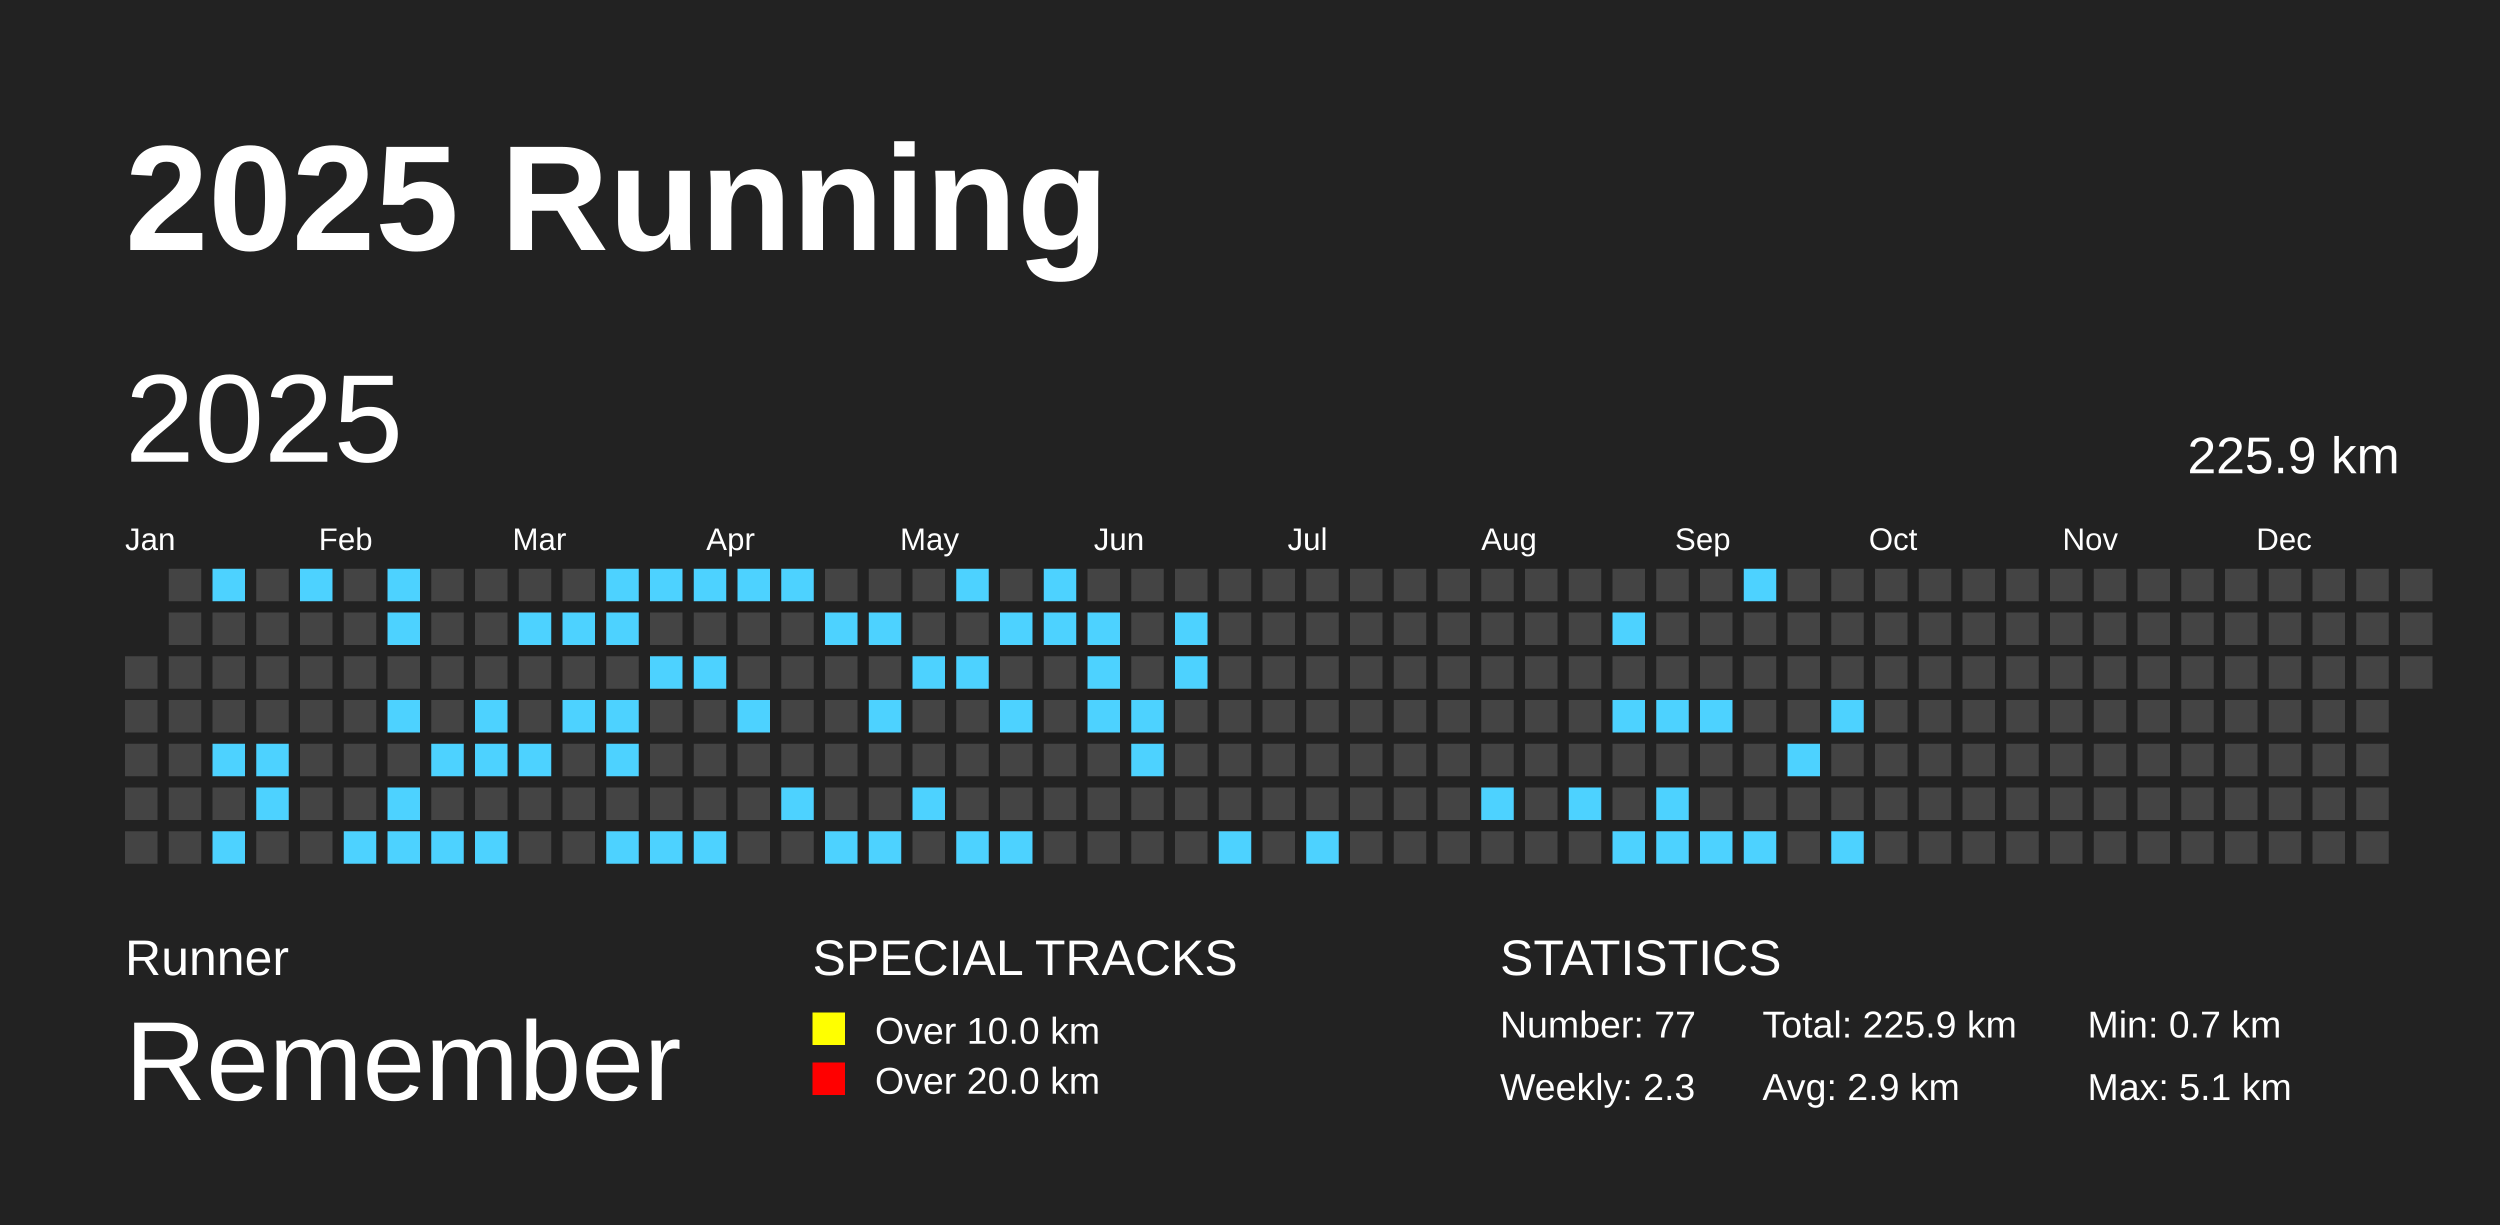
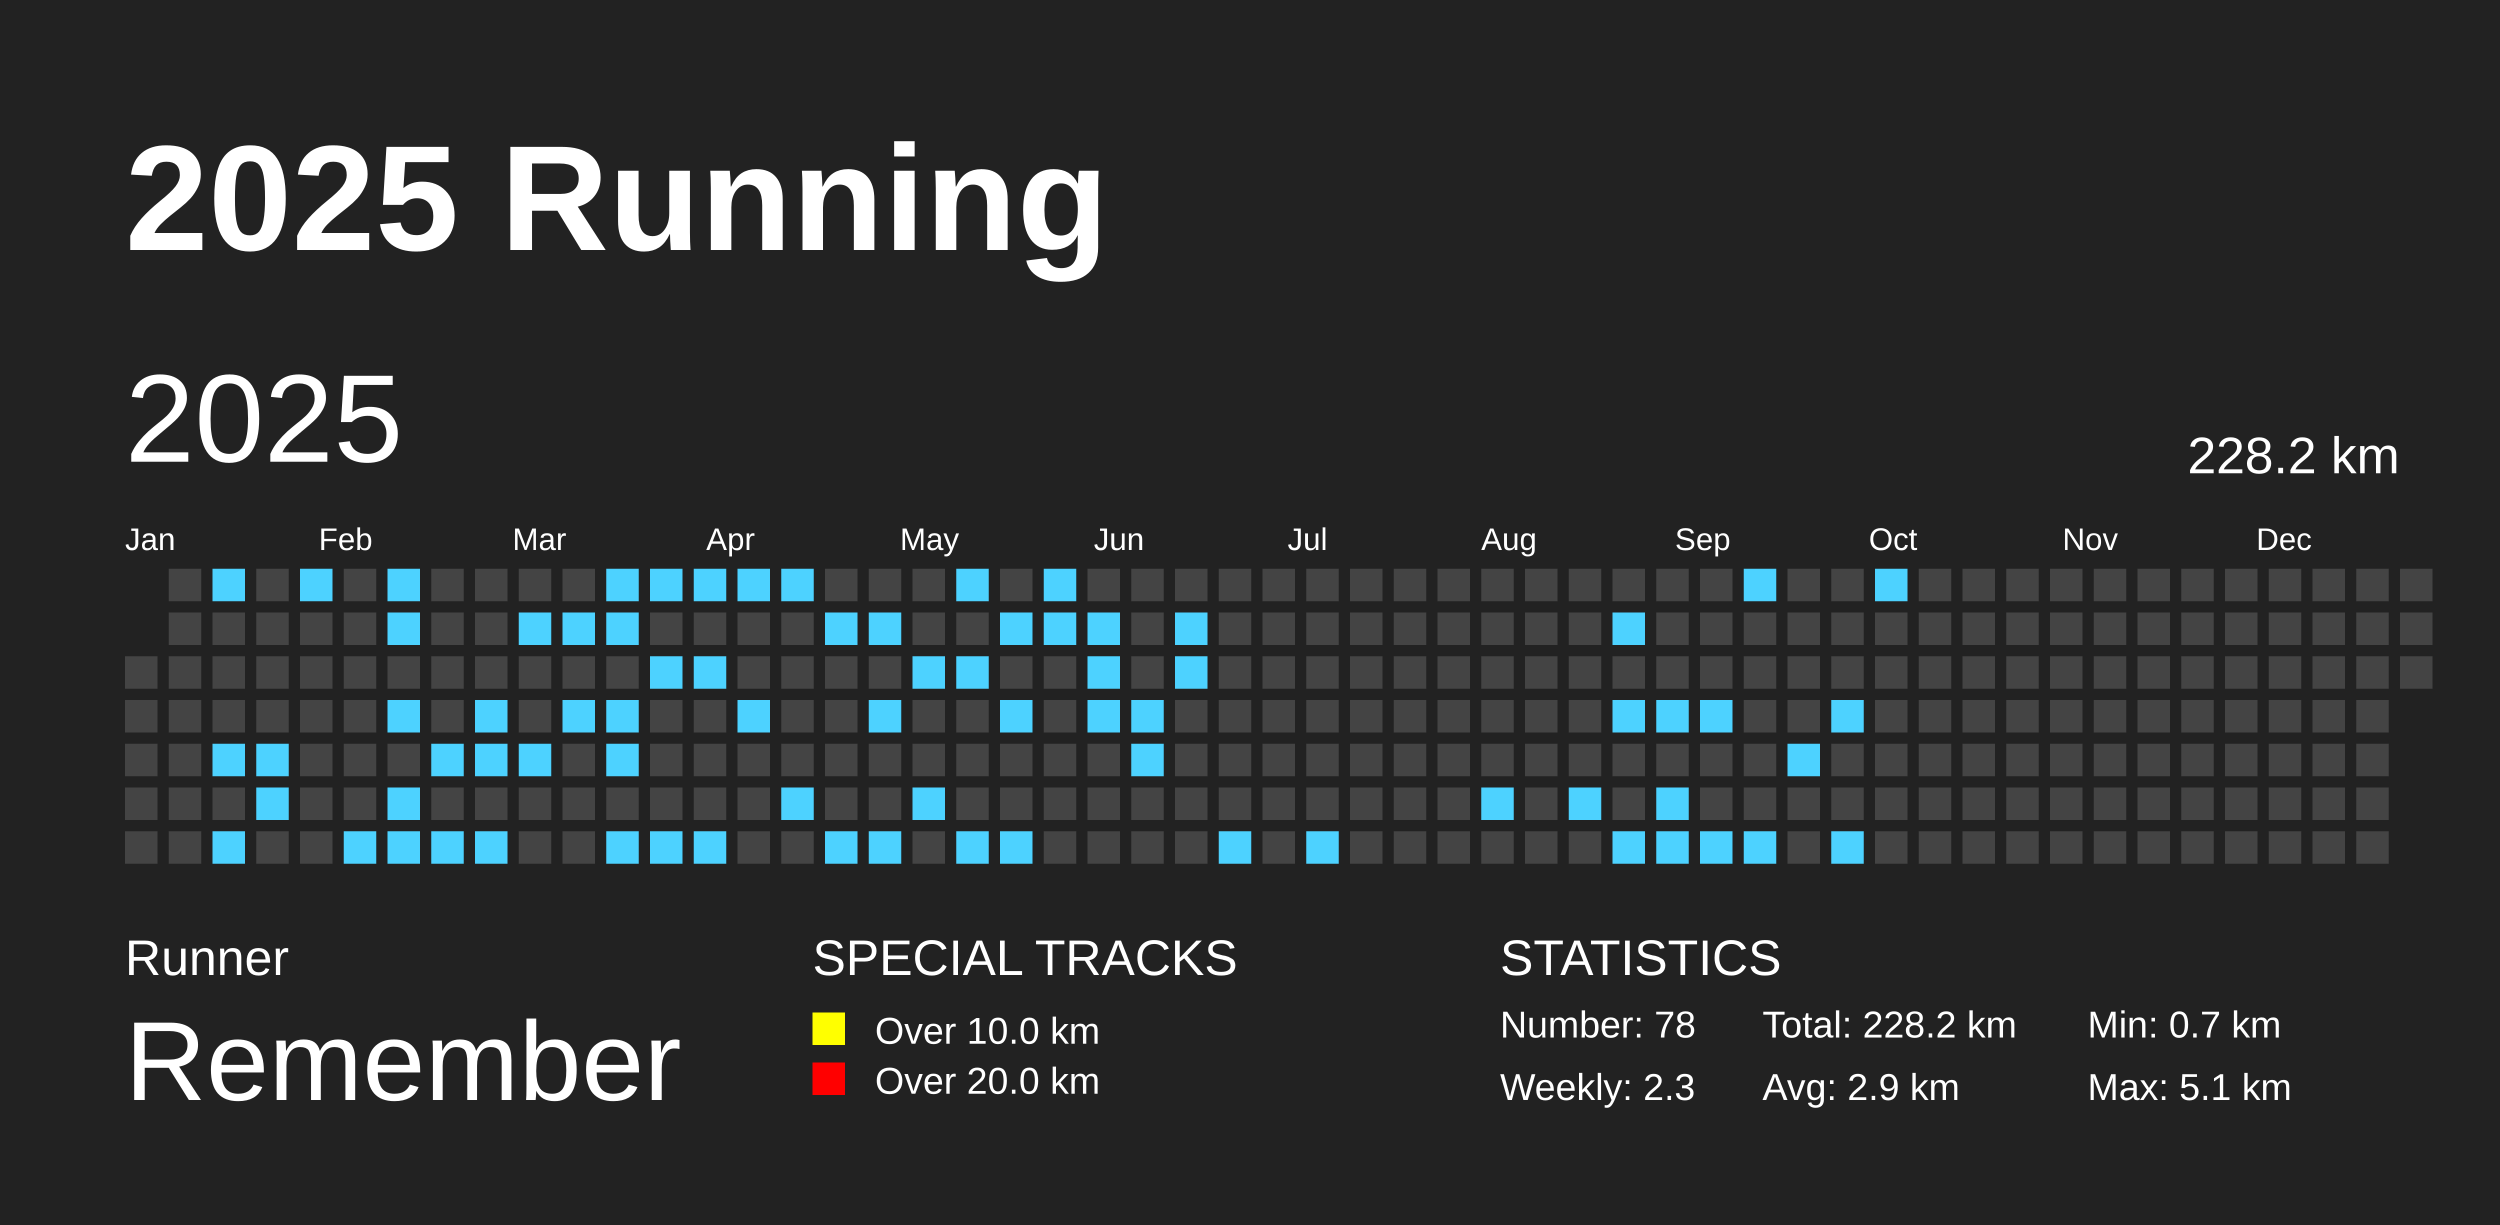
<svg xmlns="http://www.w3.org/2000/svg" baseProfile="full" height="98mm" version="1.1" viewBox="0,0,200,98" width="200mm">
  <defs />
  <rect fill="#222222" height="98" width="200" x="0" y="0" />
  <text fill="#FFFFFF" style="font-size:12px; font-family:Arial; font-weight:bold;" x="10" y="20">2025 Running</text>
  <text fill="#FFFFFF" style="font-size:4px; font-family:Arial" x="10" y="78">Runner</text>
  <text fill="#FFFFFF" style="font-size:9px; font-family:Arial" x="10" y="88">Remember</text>
  <text fill="#FFFFFF" style="font-size:4px; font-family:Arial" x="65" y="78">SPECIAL TRACKS</text>
  <rect fill="yellow" height="2.6" width="2.6" x="65" y="81" />
  <text fill="#FFFFFF" style="font-size:3px; font-family:Arial" x="70" y="83.5">Over 10.0 km</text>
  <rect fill="red" height="2.6" width="2.6" x="65" y="85" />
  <text fill="#FFFFFF" style="font-size:3px; font-family:Arial" x="70" y="87.5">Over 20.0 km</text>
  <text fill="#FFFFFF" style="font-size:4px; font-family:Arial" x="120" y="78">STATISTICS</text>
-   <text fill="#FFFFFF" style="font-size:3px; font-family:Arial" x="120" y="83">Number: 77</text>
+   <text fill="#FFFFFF" style="font-size:3px; font-family:Arial" x="120" y="83">Number: 78</text>
  <text fill="#FFFFFF" style="font-size:3px; font-family:Arial" x="120" y="88">Weekly: 2.3</text>
-   <text fill="#FFFFFF" style="font-size:3px; font-family:Arial" x="141" y="83">Total: 225.9 km</text>
+   <text fill="#FFFFFF" style="font-size:3px; font-family:Arial" x="141" y="83">Total: 228.2 km</text>
  <text fill="#FFFFFF" style="font-size:3px; font-family:Arial" x="141" y="88">Avg: 2.9 km</text>
  <text fill="#FFFFFF" style="font-size:3px; font-family:Arial" x="167" y="83">Min: 0.7 km</text>
  <text fill="#FFFFFF" style="font-size:3px; font-family:Arial" x="167" y="88">Max: 5.1 km</text>
  <text dominant-baseline="hanging" fill="#FFFFFF" style="font-size:10.0px; font-family:Arial;" x="10" y="30">2025</text>
-   <text dominant-baseline="hanging" fill="#FFFFFF" style="font-size:4.125px; font-family:Arial;" x="175" y="35">225.9 km</text>
+   <text dominant-baseline="hanging" fill="#FFFFFF" style="font-size:4.125px; font-family:Arial;" x="175" y="35">228.2 km</text>
  <text fill="#FFFFFF" style="font-size:2.5px; font-family:Arial" x="10.0" y="44">Jan</text>
  <text fill="#FFFFFF" style="font-size:2.5px; font-family:Arial" x="25.5" y="44">Feb</text>
  <text fill="#FFFFFF" style="font-size:2.5px; font-family:Arial" x="41.0" y="44">Mar</text>
  <text fill="#FFFFFF" style="font-size:2.5px; font-family:Arial" x="56.5" y="44">Apr</text>
  <text fill="#FFFFFF" style="font-size:2.5px; font-family:Arial" x="72.0" y="44">May</text>
  <text fill="#FFFFFF" style="font-size:2.5px; font-family:Arial" x="87.5" y="44">Jun</text>
  <text fill="#FFFFFF" style="font-size:2.5px; font-family:Arial" x="103.0" y="44">Jul</text>
  <text fill="#FFFFFF" style="font-size:2.5px; font-family:Arial" x="118.5" y="44">Aug</text>
  <text fill="#FFFFFF" style="font-size:2.5px; font-family:Arial" x="134.0" y="44">Sep</text>
  <text fill="#FFFFFF" style="font-size:2.5px; font-family:Arial" x="149.5" y="44">Oct</text>
  <text fill="#FFFFFF" style="font-size:2.5px; font-family:Arial" x="165.0" y="44">Nov</text>
  <text fill="#FFFFFF" style="font-size:2.5px; font-family:Arial" x="180.5" y="44">Dec</text>
  <rect fill="#444444" height="2.6" width="2.6" x="10.0" y="52.5" />
  <rect fill="#444444" height="2.6" width="2.6" x="10.0" y="56.0" />
  <rect fill="#444444" height="2.6" width="2.6" x="10.0" y="59.5" />
  <rect fill="#444444" height="2.6" width="2.6" x="10.0" y="63.0" />
  <rect fill="#444444" height="2.6" width="2.6" x="10.0" y="66.5" />
  <rect fill="#444444" height="2.6" width="2.6" x="13.5" y="45.5" />
  <rect fill="#444444" height="2.6" width="2.6" x="13.5" y="49.0" />
  <rect fill="#444444" height="2.6" width="2.6" x="13.5" y="52.5" />
  <rect fill="#444444" height="2.6" width="2.6" x="13.5" y="56.0" />
  <rect fill="#444444" height="2.6" width="2.6" x="13.5" y="59.5" />
  <rect fill="#444444" height="2.6" width="2.6" x="13.5" y="63.0" />
  <rect fill="#444444" height="2.6" width="2.6" x="13.5" y="66.5" />
  <rect fill="#4DD2FF" height="2.6" width="2.6" x="17.0" y="45.5" />
  <rect fill="#444444" height="2.6" width="2.6" x="17.0" y="49.0" />
  <rect fill="#444444" height="2.6" width="2.6" x="17.0" y="52.5" />
  <rect fill="#444444" height="2.6" width="2.6" x="17.0" y="56.0" />
  <rect fill="#4DD2FF" height="2.6" width="2.6" x="17.0" y="59.5" />
  <rect fill="#444444" height="2.6" width="2.6" x="17.0" y="63.0" />
  <rect fill="#4DD2FF" height="2.6" width="2.6" x="17.0" y="66.5" />
  <rect fill="#444444" height="2.6" width="2.6" x="20.5" y="45.5" />
  <rect fill="#444444" height="2.6" width="2.6" x="20.5" y="49.0" />
  <rect fill="#444444" height="2.6" width="2.6" x="20.5" y="52.5" />
  <rect fill="#444444" height="2.6" width="2.6" x="20.5" y="56.0" />
  <rect fill="#4DD2FF" height="2.6" width="2.6" x="20.5" y="59.5" />
  <rect fill="#4DD2FF" height="2.6" width="2.6" x="20.5" y="63.0" />
  <rect fill="#444444" height="2.6" width="2.6" x="20.5" y="66.5" />
  <rect fill="#4DD2FF" height="2.6" width="2.6" x="24.0" y="45.5" />
  <rect fill="#444444" height="2.6" width="2.6" x="24.0" y="49.0" />
  <rect fill="#444444" height="2.6" width="2.6" x="24.0" y="52.5" />
  <rect fill="#444444" height="2.6" width="2.6" x="24.0" y="56.0" />
  <rect fill="#444444" height="2.6" width="2.6" x="24.0" y="59.5" />
  <rect fill="#444444" height="2.6" width="2.6" x="24.0" y="63.0" />
  <rect fill="#444444" height="2.6" width="2.6" x="24.0" y="66.5" />
  <rect fill="#444444" height="2.6" width="2.6" x="27.5" y="45.5" />
  <rect fill="#444444" height="2.6" width="2.6" x="27.5" y="49.0" />
  <rect fill="#444444" height="2.6" width="2.6" x="27.5" y="52.5" />
  <rect fill="#444444" height="2.6" width="2.6" x="27.5" y="56.0" />
  <rect fill="#444444" height="2.6" width="2.6" x="27.5" y="59.5" />
  <rect fill="#444444" height="2.6" width="2.6" x="27.5" y="63.0" />
  <rect fill="#4DD2FF" height="2.6" width="2.6" x="27.5" y="66.5" />
  <rect fill="#4DD2FF" height="2.6" width="2.6" x="31.0" y="45.5" />
  <rect fill="#4DD2FF" height="2.6" width="2.6" x="31.0" y="49.0" />
  <rect fill="#444444" height="2.6" width="2.6" x="31.0" y="52.5" />
  <rect fill="#4DD2FF" height="2.6" width="2.6" x="31.0" y="56.0" />
  <rect fill="#444444" height="2.6" width="2.6" x="31.0" y="59.5" />
  <rect fill="#4DD2FF" height="2.6" width="2.6" x="31.0" y="63.0" />
  <rect fill="#4DD2FF" height="2.6" width="2.6" x="31.0" y="66.5" />
  <rect fill="#444444" height="2.6" width="2.6" x="34.5" y="45.5" />
  <rect fill="#444444" height="2.6" width="2.6" x="34.5" y="49.0" />
  <rect fill="#444444" height="2.6" width="2.6" x="34.5" y="52.5" />
  <rect fill="#444444" height="2.6" width="2.6" x="34.5" y="56.0" />
  <rect fill="#4DD2FF" height="2.6" width="2.6" x="34.5" y="59.5" />
  <rect fill="#444444" height="2.6" width="2.6" x="34.5" y="63.0" />
  <rect fill="#4DD2FF" height="2.6" width="2.6" x="34.5" y="66.5" />
  <rect fill="#444444" height="2.6" width="2.6" x="38.0" y="45.5" />
  <rect fill="#444444" height="2.6" width="2.6" x="38.0" y="49.0" />
  <rect fill="#444444" height="2.6" width="2.6" x="38.0" y="52.5" />
  <rect fill="#4DD2FF" height="2.6" width="2.6" x="38.0" y="56.0" />
  <rect fill="#4DD2FF" height="2.6" width="2.6" x="38.0" y="59.5" />
  <rect fill="#444444" height="2.6" width="2.6" x="38.0" y="63.0" />
  <rect fill="#4DD2FF" height="2.6" width="2.6" x="38.0" y="66.5" />
  <rect fill="#444444" height="2.6" width="2.6" x="41.5" y="45.5" />
  <rect fill="#4DD2FF" height="2.6" width="2.6" x="41.5" y="49.0" />
  <rect fill="#444444" height="2.6" width="2.6" x="41.5" y="52.5" />
  <rect fill="#444444" height="2.6" width="2.6" x="41.5" y="56.0" />
  <rect fill="#4DD2FF" height="2.6" width="2.6" x="41.5" y="59.5" />
  <rect fill="#444444" height="2.6" width="2.6" x="41.5" y="63.0" />
  <rect fill="#444444" height="2.6" width="2.6" x="41.5" y="66.5" />
  <rect fill="#444444" height="2.6" width="2.6" x="45.0" y="45.5" />
  <rect fill="#4DD2FF" height="2.6" width="2.6" x="45.0" y="49.0" />
  <rect fill="#444444" height="2.6" width="2.6" x="45.0" y="52.5" />
  <rect fill="#4DD2FF" height="2.6" width="2.6" x="45.0" y="56.0" />
  <rect fill="#444444" height="2.6" width="2.6" x="45.0" y="59.5" />
  <rect fill="#444444" height="2.6" width="2.6" x="45.0" y="63.0" />
  <rect fill="#444444" height="2.6" width="2.6" x="45.0" y="66.5" />
  <rect fill="#4DD2FF" height="2.6" width="2.6" x="48.5" y="45.5" />
  <rect fill="#4DD2FF" height="2.6" width="2.6" x="48.5" y="49.0" />
  <rect fill="#444444" height="2.6" width="2.6" x="48.5" y="52.5" />
  <rect fill="#4DD2FF" height="2.6" width="2.6" x="48.5" y="56.0" />
  <rect fill="#4DD2FF" height="2.6" width="2.6" x="48.5" y="59.5" />
  <rect fill="#444444" height="2.6" width="2.6" x="48.5" y="63.0" />
  <rect fill="#4DD2FF" height="2.6" width="2.6" x="48.5" y="66.5" />
  <rect fill="#4DD2FF" height="2.6" width="2.6" x="52.0" y="45.5" />
  <rect fill="#444444" height="2.6" width="2.6" x="52.0" y="49.0" />
  <rect fill="#4DD2FF" height="2.6" width="2.6" x="52.0" y="52.5" />
  <rect fill="#444444" height="2.6" width="2.6" x="52.0" y="56.0" />
  <rect fill="#444444" height="2.6" width="2.6" x="52.0" y="59.5" />
  <rect fill="#444444" height="2.6" width="2.6" x="52.0" y="63.0" />
  <rect fill="#4DD2FF" height="2.6" width="2.6" x="52.0" y="66.5" />
  <rect fill="#4DD2FF" height="2.6" width="2.6" x="55.5" y="45.5" />
  <rect fill="#444444" height="2.6" width="2.6" x="55.5" y="49.0" />
  <rect fill="#4DD2FF" height="2.6" width="2.6" x="55.5" y="52.5" />
  <rect fill="#444444" height="2.6" width="2.6" x="55.5" y="56.0" />
  <rect fill="#444444" height="2.6" width="2.6" x="55.5" y="59.5" />
  <rect fill="#444444" height="2.6" width="2.6" x="55.5" y="63.0" />
  <rect fill="#4DD2FF" height="2.6" width="2.6" x="55.5" y="66.5" />
  <rect fill="#4DD2FF" height="2.6" width="2.6" x="59.0" y="45.5" />
  <rect fill="#444444" height="2.6" width="2.6" x="59.0" y="49.0" />
  <rect fill="#444444" height="2.6" width="2.6" x="59.0" y="52.5" />
  <rect fill="#4DD2FF" height="2.6" width="2.6" x="59.0" y="56.0" />
  <rect fill="#444444" height="2.6" width="2.6" x="59.0" y="59.5" />
  <rect fill="#444444" height="2.6" width="2.6" x="59.0" y="63.0" />
  <rect fill="#444444" height="2.6" width="2.6" x="59.0" y="66.5" />
  <rect fill="#4DD2FF" height="2.6" width="2.6" x="62.5" y="45.5" />
  <rect fill="#444444" height="2.6" width="2.6" x="62.5" y="49.0" />
  <rect fill="#444444" height="2.6" width="2.6" x="62.5" y="52.5" />
  <rect fill="#444444" height="2.6" width="2.6" x="62.5" y="56.0" />
  <rect fill="#444444" height="2.6" width="2.6" x="62.5" y="59.5" />
  <rect fill="#4DD2FF" height="2.6" width="2.6" x="62.5" y="63.0" />
  <rect fill="#444444" height="2.6" width="2.6" x="62.5" y="66.5" />
  <rect fill="#444444" height="2.6" width="2.6" x="66.0" y="45.5" />
  <rect fill="#4DD2FF" height="2.6" width="2.6" x="66.0" y="49.0" />
  <rect fill="#444444" height="2.6" width="2.6" x="66.0" y="52.5" />
  <rect fill="#444444" height="2.6" width="2.6" x="66.0" y="56.0" />
  <rect fill="#444444" height="2.6" width="2.6" x="66.0" y="59.5" />
  <rect fill="#444444" height="2.6" width="2.6" x="66.0" y="63.0" />
  <rect fill="#4DD2FF" height="2.6" width="2.6" x="66.0" y="66.5" />
  <rect fill="#444444" height="2.6" width="2.6" x="69.5" y="45.5" />
  <rect fill="#4DD2FF" height="2.6" width="2.6" x="69.5" y="49.0" />
  <rect fill="#444444" height="2.6" width="2.6" x="69.5" y="52.5" />
  <rect fill="#4DD2FF" height="2.6" width="2.6" x="69.5" y="56.0" />
  <rect fill="#444444" height="2.6" width="2.6" x="69.5" y="59.5" />
  <rect fill="#444444" height="2.6" width="2.6" x="69.5" y="63.0" />
  <rect fill="#4DD2FF" height="2.6" width="2.6" x="69.5" y="66.5" />
  <rect fill="#444444" height="2.6" width="2.6" x="73.0" y="45.5" />
  <rect fill="#444444" height="2.6" width="2.6" x="73.0" y="49.0" />
  <rect fill="#4DD2FF" height="2.6" width="2.6" x="73.0" y="52.5" />
  <rect fill="#444444" height="2.6" width="2.6" x="73.0" y="56.0" />
  <rect fill="#444444" height="2.6" width="2.6" x="73.0" y="59.5" />
  <rect fill="#4DD2FF" height="2.6" width="2.6" x="73.0" y="63.0" />
  <rect fill="#444444" height="2.6" width="2.6" x="73.0" y="66.5" />
  <rect fill="#4DD2FF" height="2.6" width="2.6" x="76.5" y="45.5" />
  <rect fill="#444444" height="2.6" width="2.6" x="76.5" y="49.0" />
  <rect fill="#4DD2FF" height="2.6" width="2.6" x="76.5" y="52.5" />
  <rect fill="#444444" height="2.6" width="2.6" x="76.5" y="56.0" />
  <rect fill="#444444" height="2.6" width="2.6" x="76.5" y="59.5" />
  <rect fill="#444444" height="2.6" width="2.6" x="76.5" y="63.0" />
  <rect fill="#4DD2FF" height="2.6" width="2.6" x="76.5" y="66.5" />
  <rect fill="#444444" height="2.6" width="2.6" x="80.0" y="45.5" />
  <rect fill="#4DD2FF" height="2.6" width="2.6" x="80.0" y="49.0" />
  <rect fill="#444444" height="2.6" width="2.6" x="80.0" y="52.5" />
  <rect fill="#4DD2FF" height="2.6" width="2.6" x="80.0" y="56.0" />
  <rect fill="#444444" height="2.6" width="2.6" x="80.0" y="59.5" />
  <rect fill="#444444" height="2.6" width="2.6" x="80.0" y="63.0" />
  <rect fill="#4DD2FF" height="2.6" width="2.6" x="80.0" y="66.5" />
  <rect fill="#4DD2FF" height="2.6" width="2.6" x="83.5" y="45.5" />
  <rect fill="#4DD2FF" height="2.6" width="2.6" x="83.5" y="49.0" />
  <rect fill="#444444" height="2.6" width="2.6" x="83.5" y="52.5" />
  <rect fill="#444444" height="2.6" width="2.6" x="83.5" y="56.0" />
  <rect fill="#444444" height="2.6" width="2.6" x="83.5" y="59.5" />
  <rect fill="#444444" height="2.6" width="2.6" x="83.5" y="63.0" />
  <rect fill="#444444" height="2.6" width="2.6" x="83.5" y="66.5" />
  <rect fill="#444444" height="2.6" width="2.6" x="87.0" y="45.5" />
  <rect fill="#4DD2FF" height="2.6" width="2.6" x="87.0" y="49.0" />
  <rect fill="#4DD2FF" height="2.6" width="2.6" x="87.0" y="52.5" />
  <rect fill="#4DD2FF" height="2.6" width="2.6" x="87.0" y="56.0" />
  <rect fill="#444444" height="2.6" width="2.6" x="87.0" y="59.5" />
  <rect fill="#444444" height="2.6" width="2.6" x="87.0" y="63.0" />
  <rect fill="#444444" height="2.6" width="2.6" x="87.0" y="66.5" />
  <rect fill="#444444" height="2.6" width="2.6" x="90.5" y="45.5" />
  <rect fill="#444444" height="2.6" width="2.6" x="90.5" y="49.0" />
  <rect fill="#444444" height="2.6" width="2.6" x="90.5" y="52.5" />
  <rect fill="#4DD2FF" height="2.6" width="2.6" x="90.5" y="56.0" />
  <rect fill="#4DD2FF" height="2.6" width="2.6" x="90.5" y="59.5" />
  <rect fill="#444444" height="2.6" width="2.6" x="90.5" y="63.0" />
  <rect fill="#444444" height="2.6" width="2.6" x="90.5" y="66.5" />
  <rect fill="#444444" height="2.6" width="2.6" x="94.0" y="45.5" />
  <rect fill="#4DD2FF" height="2.6" width="2.6" x="94.0" y="49.0" />
  <rect fill="#4DD2FF" height="2.6" width="2.6" x="94.0" y="52.5" />
  <rect fill="#444444" height="2.6" width="2.6" x="94.0" y="56.0" />
  <rect fill="#444444" height="2.6" width="2.6" x="94.0" y="59.5" />
  <rect fill="#444444" height="2.6" width="2.6" x="94.0" y="63.0" />
  <rect fill="#444444" height="2.6" width="2.6" x="94.0" y="66.5" />
  <rect fill="#444444" height="2.6" width="2.6" x="97.5" y="45.5" />
  <rect fill="#444444" height="2.6" width="2.6" x="97.5" y="49.0" />
  <rect fill="#444444" height="2.6" width="2.6" x="97.5" y="52.5" />
  <rect fill="#444444" height="2.6" width="2.6" x="97.5" y="56.0" />
  <rect fill="#444444" height="2.6" width="2.6" x="97.5" y="59.5" />
  <rect fill="#444444" height="2.6" width="2.6" x="97.5" y="63.0" />
  <rect fill="#4DD2FF" height="2.6" width="2.6" x="97.5" y="66.5" />
  <rect fill="#444444" height="2.6" width="2.6" x="101.0" y="45.5" />
  <rect fill="#444444" height="2.6" width="2.6" x="101.0" y="49.0" />
  <rect fill="#444444" height="2.6" width="2.6" x="101.0" y="52.5" />
  <rect fill="#444444" height="2.6" width="2.6" x="101.0" y="56.0" />
  <rect fill="#444444" height="2.6" width="2.6" x="101.0" y="59.5" />
  <rect fill="#444444" height="2.6" width="2.6" x="101.0" y="63.0" />
  <rect fill="#444444" height="2.6" width="2.6" x="101.0" y="66.5" />
  <rect fill="#444444" height="2.6" width="2.6" x="104.5" y="45.5" />
  <rect fill="#444444" height="2.6" width="2.6" x="104.5" y="49.0" />
  <rect fill="#444444" height="2.6" width="2.6" x="104.5" y="52.5" />
  <rect fill="#444444" height="2.6" width="2.6" x="104.5" y="56.0" />
  <rect fill="#444444" height="2.6" width="2.6" x="104.5" y="59.5" />
  <rect fill="#444444" height="2.6" width="2.6" x="104.5" y="63.0" />
  <rect fill="#4DD2FF" height="2.6" width="2.6" x="104.5" y="66.5" />
  <rect fill="#444444" height="2.6" width="2.6" x="108.0" y="45.5" />
  <rect fill="#444444" height="2.6" width="2.6" x="108.0" y="49.0" />
  <rect fill="#444444" height="2.6" width="2.6" x="108.0" y="52.5" />
  <rect fill="#444444" height="2.6" width="2.6" x="108.0" y="56.0" />
  <rect fill="#444444" height="2.6" width="2.6" x="108.0" y="59.5" />
  <rect fill="#444444" height="2.6" width="2.6" x="108.0" y="63.0" />
  <rect fill="#444444" height="2.6" width="2.6" x="108.0" y="66.5" />
  <rect fill="#444444" height="2.6" width="2.6" x="111.5" y="45.5" />
  <rect fill="#444444" height="2.6" width="2.6" x="111.5" y="49.0" />
  <rect fill="#444444" height="2.6" width="2.6" x="111.5" y="52.5" />
  <rect fill="#444444" height="2.6" width="2.6" x="111.5" y="56.0" />
  <rect fill="#444444" height="2.6" width="2.6" x="111.5" y="59.5" />
  <rect fill="#444444" height="2.6" width="2.6" x="111.5" y="63.0" />
  <rect fill="#444444" height="2.6" width="2.6" x="111.5" y="66.5" />
  <rect fill="#444444" height="2.6" width="2.6" x="115.0" y="45.5" />
  <rect fill="#444444" height="2.6" width="2.6" x="115.0" y="49.0" />
  <rect fill="#444444" height="2.6" width="2.6" x="115.0" y="52.5" />
  <rect fill="#444444" height="2.6" width="2.6" x="115.0" y="56.0" />
  <rect fill="#444444" height="2.6" width="2.6" x="115.0" y="59.5" />
  <rect fill="#444444" height="2.6" width="2.6" x="115.0" y="63.0" />
  <rect fill="#444444" height="2.6" width="2.6" x="115.0" y="66.5" />
  <rect fill="#444444" height="2.6" width="2.6" x="118.5" y="45.5" />
  <rect fill="#444444" height="2.6" width="2.6" x="118.5" y="49.0" />
  <rect fill="#444444" height="2.6" width="2.6" x="118.5" y="52.5" />
  <rect fill="#444444" height="2.6" width="2.6" x="118.5" y="56.0" />
  <rect fill="#444444" height="2.6" width="2.6" x="118.5" y="59.5" />
  <rect fill="#4DD2FF" height="2.6" width="2.6" x="118.5" y="63.0" />
  <rect fill="#444444" height="2.6" width="2.6" x="118.5" y="66.5" />
  <rect fill="#444444" height="2.6" width="2.6" x="122.0" y="45.5" />
  <rect fill="#444444" height="2.6" width="2.6" x="122.0" y="49.0" />
  <rect fill="#444444" height="2.6" width="2.6" x="122.0" y="52.5" />
  <rect fill="#444444" height="2.6" width="2.6" x="122.0" y="56.0" />
  <rect fill="#444444" height="2.6" width="2.6" x="122.0" y="59.5" />
  <rect fill="#444444" height="2.6" width="2.6" x="122.0" y="63.0" />
  <rect fill="#444444" height="2.6" width="2.6" x="122.0" y="66.5" />
  <rect fill="#444444" height="2.6" width="2.6" x="125.5" y="45.5" />
  <rect fill="#444444" height="2.6" width="2.6" x="125.5" y="49.0" />
  <rect fill="#444444" height="2.6" width="2.6" x="125.5" y="52.5" />
  <rect fill="#444444" height="2.6" width="2.6" x="125.5" y="56.0" />
  <rect fill="#444444" height="2.6" width="2.6" x="125.5" y="59.5" />
  <rect fill="#4DD2FF" height="2.6" width="2.6" x="125.5" y="63.0" />
  <rect fill="#444444" height="2.6" width="2.6" x="125.5" y="66.5" />
  <rect fill="#444444" height="2.6" width="2.6" x="129.0" y="45.5" />
  <rect fill="#4DD2FF" height="2.6" width="2.6" x="129.0" y="49.0" />
  <rect fill="#444444" height="2.6" width="2.6" x="129.0" y="52.5" />
  <rect fill="#4DD2FF" height="2.6" width="2.6" x="129.0" y="56.0" />
  <rect fill="#444444" height="2.6" width="2.6" x="129.0" y="59.5" />
  <rect fill="#444444" height="2.6" width="2.6" x="129.0" y="63.0" />
  <rect fill="#4DD2FF" height="2.6" width="2.6" x="129.0" y="66.5" />
  <rect fill="#444444" height="2.6" width="2.6" x="132.5" y="45.5" />
  <rect fill="#444444" height="2.6" width="2.6" x="132.5" y="49.0" />
  <rect fill="#444444" height="2.6" width="2.6" x="132.5" y="52.5" />
  <rect fill="#4DD2FF" height="2.6" width="2.6" x="132.5" y="56.0" />
  <rect fill="#444444" height="2.6" width="2.6" x="132.5" y="59.5" />
  <rect fill="#4DD2FF" height="2.6" width="2.6" x="132.5" y="63.0" />
  <rect fill="#4DD2FF" height="2.6" width="2.6" x="132.5" y="66.5" />
  <rect fill="#444444" height="2.6" width="2.6" x="136.0" y="45.5" />
  <rect fill="#444444" height="2.6" width="2.6" x="136.0" y="49.0" />
  <rect fill="#444444" height="2.6" width="2.6" x="136.0" y="52.5" />
  <rect fill="#4DD2FF" height="2.6" width="2.6" x="136.0" y="56.0" />
  <rect fill="#444444" height="2.6" width="2.6" x="136.0" y="59.5" />
  <rect fill="#444444" height="2.6" width="2.6" x="136.0" y="63.0" />
  <rect fill="#4DD2FF" height="2.6" width="2.6" x="136.0" y="66.5" />
  <rect fill="#4DD2FF" height="2.6" width="2.6" x="139.5" y="45.5" />
  <rect fill="#444444" height="2.6" width="2.6" x="139.5" y="49.0" />
  <rect fill="#444444" height="2.6" width="2.6" x="139.5" y="52.5" />
  <rect fill="#444444" height="2.6" width="2.6" x="139.5" y="56.0" />
  <rect fill="#444444" height="2.6" width="2.6" x="139.5" y="59.5" />
  <rect fill="#444444" height="2.6" width="2.6" x="139.5" y="63.0" />
  <rect fill="#4DD2FF" height="2.6" width="2.6" x="139.5" y="66.5" />
  <rect fill="#444444" height="2.6" width="2.6" x="143.0" y="45.5" />
  <rect fill="#444444" height="2.6" width="2.6" x="143.0" y="49.0" />
  <rect fill="#444444" height="2.6" width="2.6" x="143.0" y="52.5" />
  <rect fill="#444444" height="2.6" width="2.6" x="143.0" y="56.0" />
  <rect fill="#4DD2FF" height="2.6" width="2.6" x="143.0" y="59.5" />
  <rect fill="#444444" height="2.6" width="2.6" x="143.0" y="63.0" />
  <rect fill="#444444" height="2.6" width="2.6" x="143.0" y="66.5" />
  <rect fill="#444444" height="2.6" width="2.6" x="146.5" y="45.5" />
  <rect fill="#444444" height="2.6" width="2.6" x="146.5" y="49.0" />
  <rect fill="#444444" height="2.6" width="2.6" x="146.5" y="52.5" />
  <rect fill="#4DD2FF" height="2.6" width="2.6" x="146.5" y="56.0" />
  <rect fill="#444444" height="2.6" width="2.6" x="146.5" y="59.5" />
  <rect fill="#444444" height="2.6" width="2.6" x="146.5" y="63.0" />
  <rect fill="#4DD2FF" height="2.6" width="2.6" x="146.5" y="66.5" />
-   <rect fill="#444444" height="2.6" width="2.6" x="150.0" y="45.5" />
+   <rect fill="#4DD2FF" height="2.6" width="2.6" x="150.0" y="45.5" />
  <rect fill="#444444" height="2.6" width="2.6" x="150.0" y="49.0" />
  <rect fill="#444444" height="2.6" width="2.6" x="150.0" y="52.5" />
  <rect fill="#444444" height="2.6" width="2.6" x="150.0" y="56.0" />
  <rect fill="#444444" height="2.6" width="2.6" x="150.0" y="59.5" />
  <rect fill="#444444" height="2.6" width="2.6" x="150.0" y="63.0" />
  <rect fill="#444444" height="2.6" width="2.6" x="150.0" y="66.5" />
  <rect fill="#444444" height="2.6" width="2.6" x="153.5" y="45.5" />
  <rect fill="#444444" height="2.6" width="2.6" x="153.5" y="49.0" />
  <rect fill="#444444" height="2.6" width="2.6" x="153.5" y="52.5" />
  <rect fill="#444444" height="2.6" width="2.6" x="153.5" y="56.0" />
  <rect fill="#444444" height="2.6" width="2.6" x="153.5" y="59.5" />
  <rect fill="#444444" height="2.6" width="2.6" x="153.5" y="63.0" />
  <rect fill="#444444" height="2.6" width="2.6" x="153.5" y="66.5" />
  <rect fill="#444444" height="2.6" width="2.6" x="157.0" y="45.5" />
  <rect fill="#444444" height="2.6" width="2.6" x="157.0" y="49.0" />
  <rect fill="#444444" height="2.6" width="2.6" x="157.0" y="52.5" />
  <rect fill="#444444" height="2.6" width="2.6" x="157.0" y="56.0" />
  <rect fill="#444444" height="2.6" width="2.6" x="157.0" y="59.5" />
  <rect fill="#444444" height="2.6" width="2.6" x="157.0" y="63.0" />
  <rect fill="#444444" height="2.6" width="2.6" x="157.0" y="66.5" />
  <rect fill="#444444" height="2.6" width="2.6" x="160.5" y="45.5" />
  <rect fill="#444444" height="2.6" width="2.6" x="160.5" y="49.0" />
  <rect fill="#444444" height="2.6" width="2.6" x="160.5" y="52.5" />
  <rect fill="#444444" height="2.6" width="2.6" x="160.5" y="56.0" />
  <rect fill="#444444" height="2.6" width="2.6" x="160.5" y="59.5" />
  <rect fill="#444444" height="2.6" width="2.6" x="160.5" y="63.0" />
  <rect fill="#444444" height="2.6" width="2.6" x="160.5" y="66.5" />
  <rect fill="#444444" height="2.6" width="2.6" x="164.0" y="45.5" />
  <rect fill="#444444" height="2.6" width="2.6" x="164.0" y="49.0" />
  <rect fill="#444444" height="2.6" width="2.6" x="164.0" y="52.5" />
  <rect fill="#444444" height="2.6" width="2.6" x="164.0" y="56.0" />
  <rect fill="#444444" height="2.6" width="2.6" x="164.0" y="59.5" />
  <rect fill="#444444" height="2.6" width="2.6" x="164.0" y="63.0" />
  <rect fill="#444444" height="2.6" width="2.6" x="164.0" y="66.5" />
  <rect fill="#444444" height="2.6" width="2.6" x="167.5" y="45.5" />
  <rect fill="#444444" height="2.6" width="2.6" x="167.5" y="49.0" />
  <rect fill="#444444" height="2.6" width="2.6" x="167.5" y="52.5" />
  <rect fill="#444444" height="2.6" width="2.6" x="167.5" y="56.0" />
  <rect fill="#444444" height="2.6" width="2.6" x="167.5" y="59.5" />
  <rect fill="#444444" height="2.6" width="2.6" x="167.5" y="63.0" />
  <rect fill="#444444" height="2.6" width="2.6" x="167.5" y="66.5" />
  <rect fill="#444444" height="2.6" width="2.6" x="171.0" y="45.5" />
  <rect fill="#444444" height="2.6" width="2.6" x="171.0" y="49.0" />
  <rect fill="#444444" height="2.6" width="2.6" x="171.0" y="52.5" />
  <rect fill="#444444" height="2.6" width="2.6" x="171.0" y="56.0" />
  <rect fill="#444444" height="2.6" width="2.6" x="171.0" y="59.5" />
  <rect fill="#444444" height="2.6" width="2.6" x="171.0" y="63.0" />
  <rect fill="#444444" height="2.6" width="2.6" x="171.0" y="66.5" />
  <rect fill="#444444" height="2.6" width="2.6" x="174.5" y="45.5" />
  <rect fill="#444444" height="2.6" width="2.6" x="174.5" y="49.0" />
  <rect fill="#444444" height="2.6" width="2.6" x="174.5" y="52.5" />
  <rect fill="#444444" height="2.6" width="2.6" x="174.5" y="56.0" />
  <rect fill="#444444" height="2.6" width="2.6" x="174.5" y="59.5" />
  <rect fill="#444444" height="2.6" width="2.6" x="174.5" y="63.0" />
  <rect fill="#444444" height="2.6" width="2.6" x="174.5" y="66.5" />
  <rect fill="#444444" height="2.6" width="2.6" x="178.0" y="45.5" />
  <rect fill="#444444" height="2.6" width="2.6" x="178.0" y="49.0" />
  <rect fill="#444444" height="2.6" width="2.6" x="178.0" y="52.5" />
  <rect fill="#444444" height="2.6" width="2.6" x="178.0" y="56.0" />
  <rect fill="#444444" height="2.6" width="2.6" x="178.0" y="59.5" />
  <rect fill="#444444" height="2.6" width="2.6" x="178.0" y="63.0" />
  <rect fill="#444444" height="2.6" width="2.6" x="178.0" y="66.5" />
  <rect fill="#444444" height="2.6" width="2.6" x="181.5" y="45.5" />
  <rect fill="#444444" height="2.6" width="2.6" x="181.5" y="49.0" />
  <rect fill="#444444" height="2.6" width="2.6" x="181.5" y="52.5" />
  <rect fill="#444444" height="2.6" width="2.6" x="181.5" y="56.0" />
  <rect fill="#444444" height="2.6" width="2.6" x="181.5" y="59.5" />
  <rect fill="#444444" height="2.6" width="2.6" x="181.5" y="63.0" />
  <rect fill="#444444" height="2.6" width="2.6" x="181.5" y="66.5" />
  <rect fill="#444444" height="2.6" width="2.6" x="185.0" y="45.5" />
  <rect fill="#444444" height="2.6" width="2.6" x="185.0" y="49.0" />
  <rect fill="#444444" height="2.6" width="2.6" x="185.0" y="52.5" />
  <rect fill="#444444" height="2.6" width="2.6" x="185.0" y="56.0" />
  <rect fill="#444444" height="2.6" width="2.6" x="185.0" y="59.5" />
  <rect fill="#444444" height="2.6" width="2.6" x="185.0" y="63.0" />
  <rect fill="#444444" height="2.6" width="2.6" x="185.0" y="66.5" />
  <rect fill="#444444" height="2.6" width="2.6" x="188.5" y="45.5" />
  <rect fill="#444444" height="2.6" width="2.6" x="188.5" y="49.0" />
  <rect fill="#444444" height="2.6" width="2.6" x="188.5" y="52.5" />
  <rect fill="#444444" height="2.6" width="2.6" x="188.5" y="56.0" />
  <rect fill="#444444" height="2.6" width="2.6" x="188.5" y="59.5" />
  <rect fill="#444444" height="2.6" width="2.6" x="188.5" y="63.0" />
  <rect fill="#444444" height="2.6" width="2.6" x="188.5" y="66.5" />
  <rect fill="#444444" height="2.6" width="2.6" x="192.0" y="45.5" />
  <rect fill="#444444" height="2.6" width="2.6" x="192.0" y="49.0" />
  <rect fill="#444444" height="2.6" width="2.6" x="192.0" y="52.5" />
</svg>
